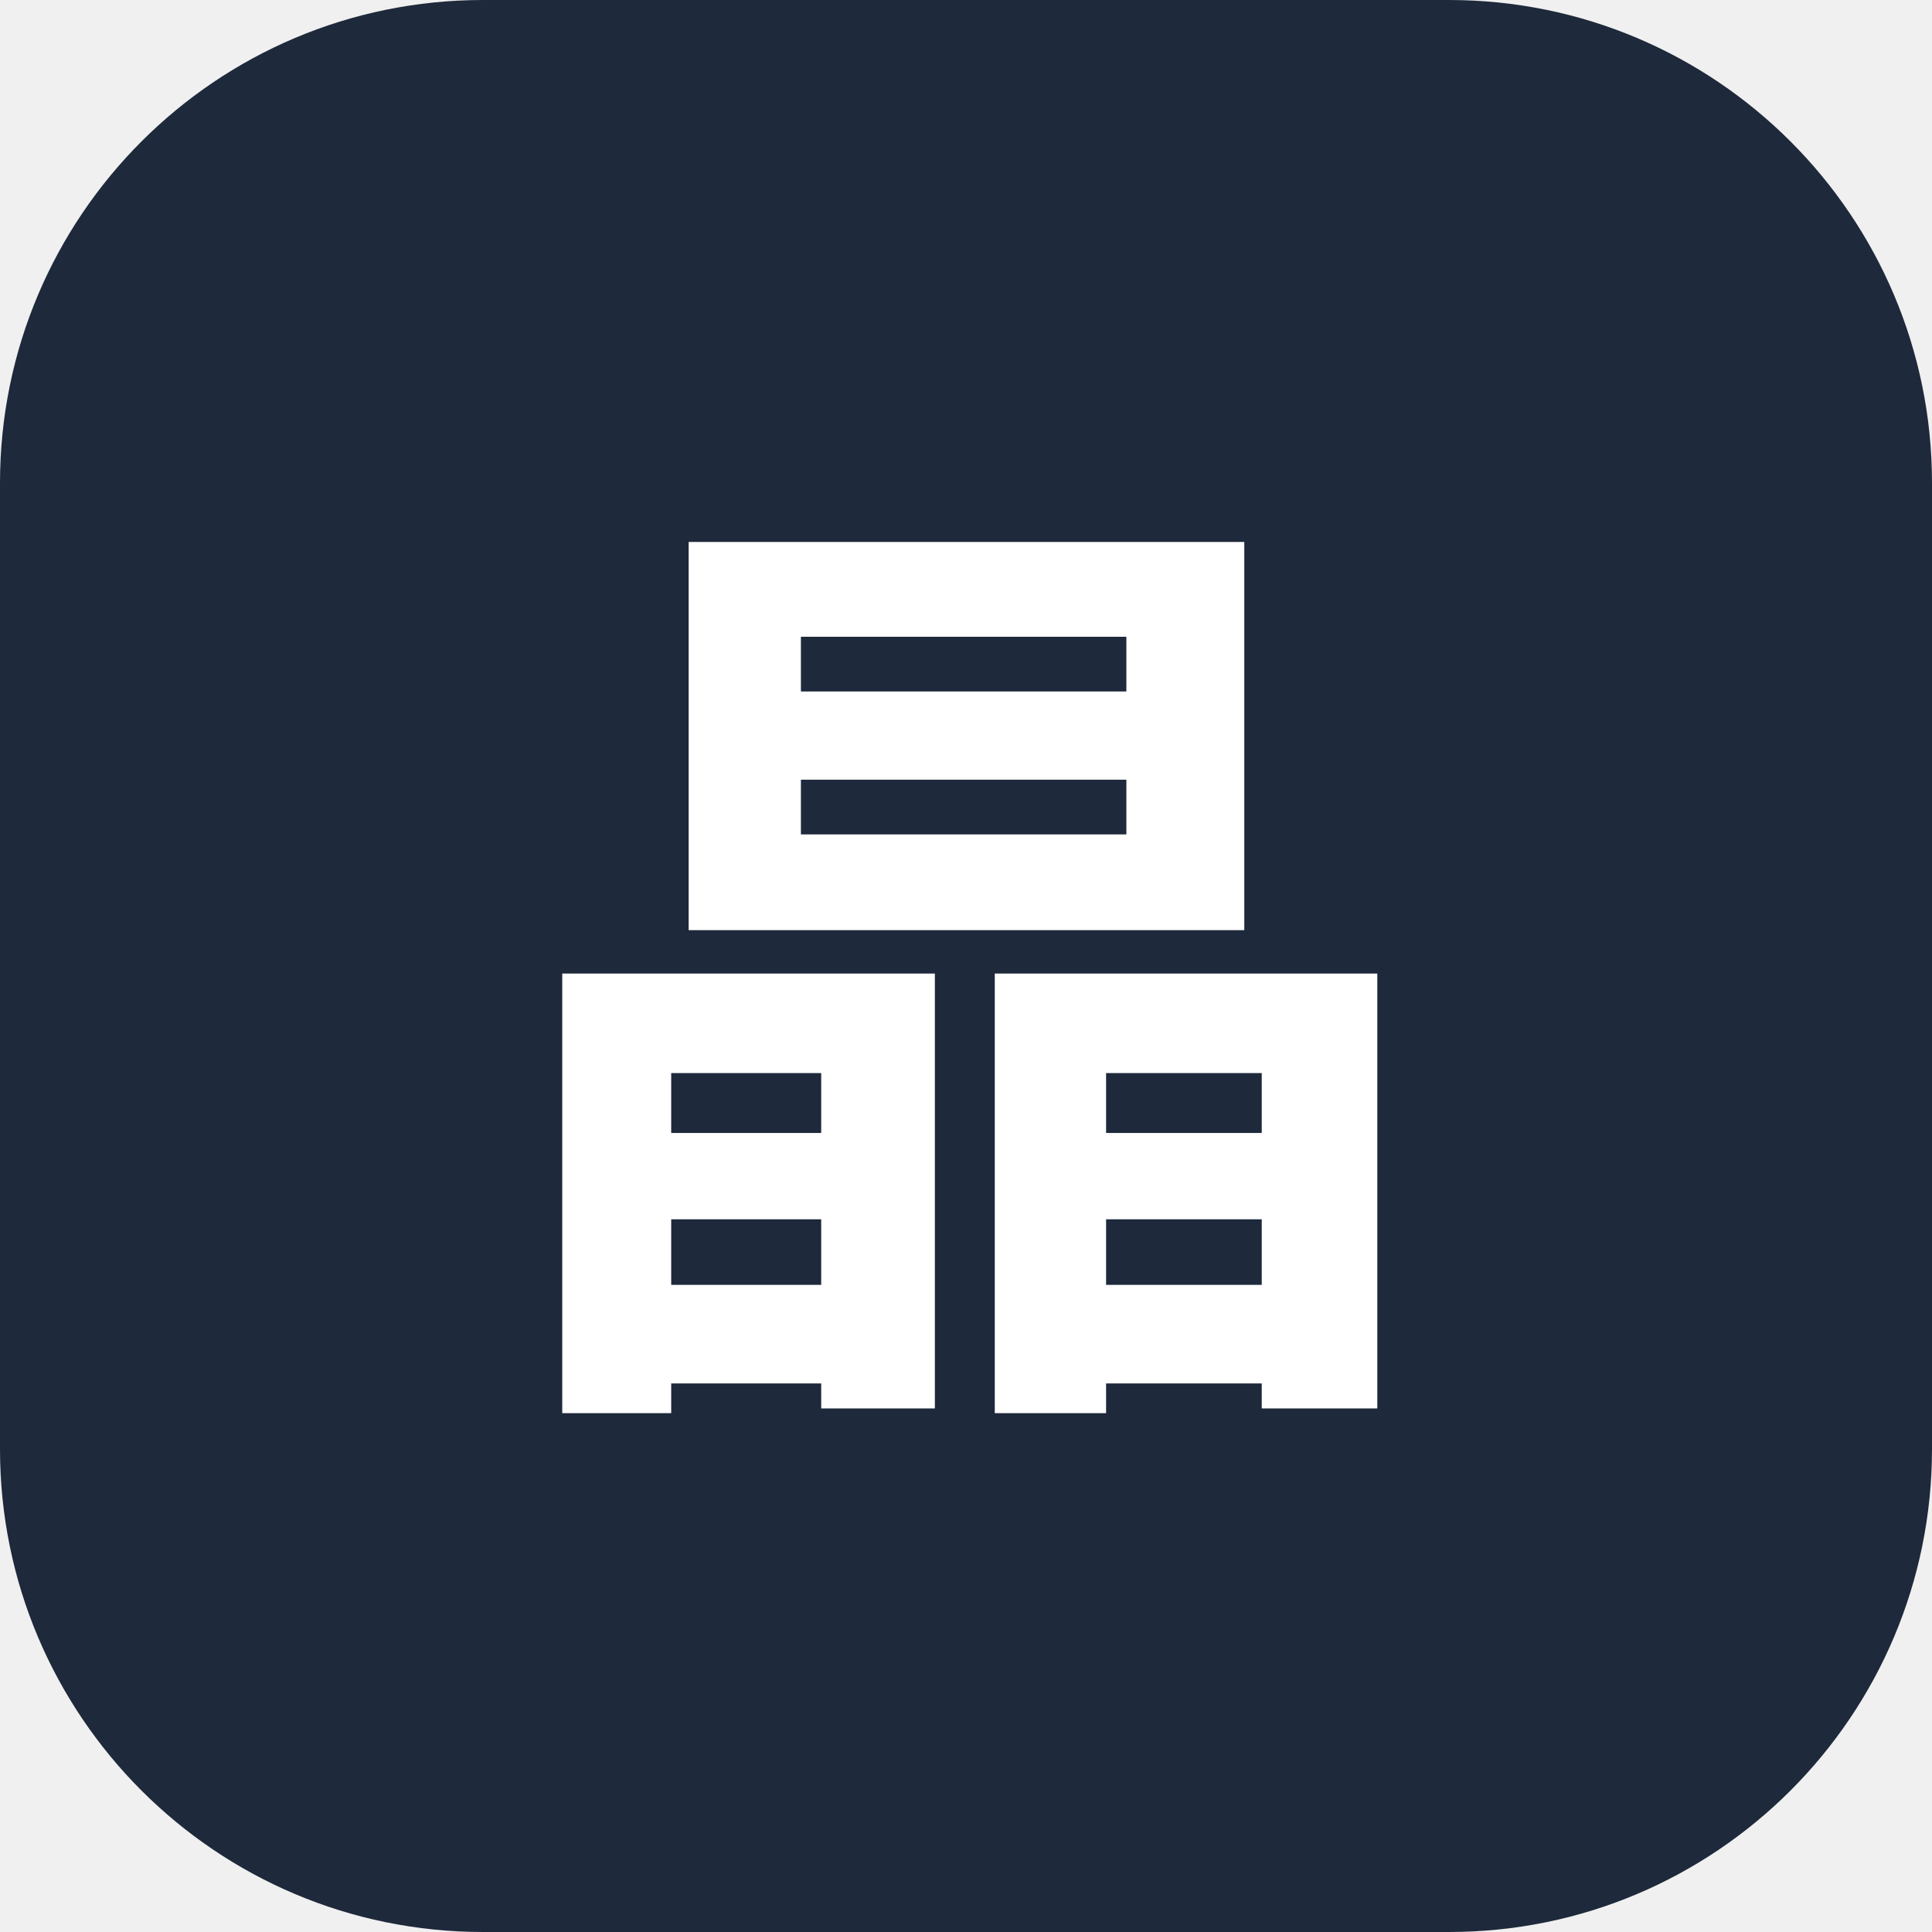
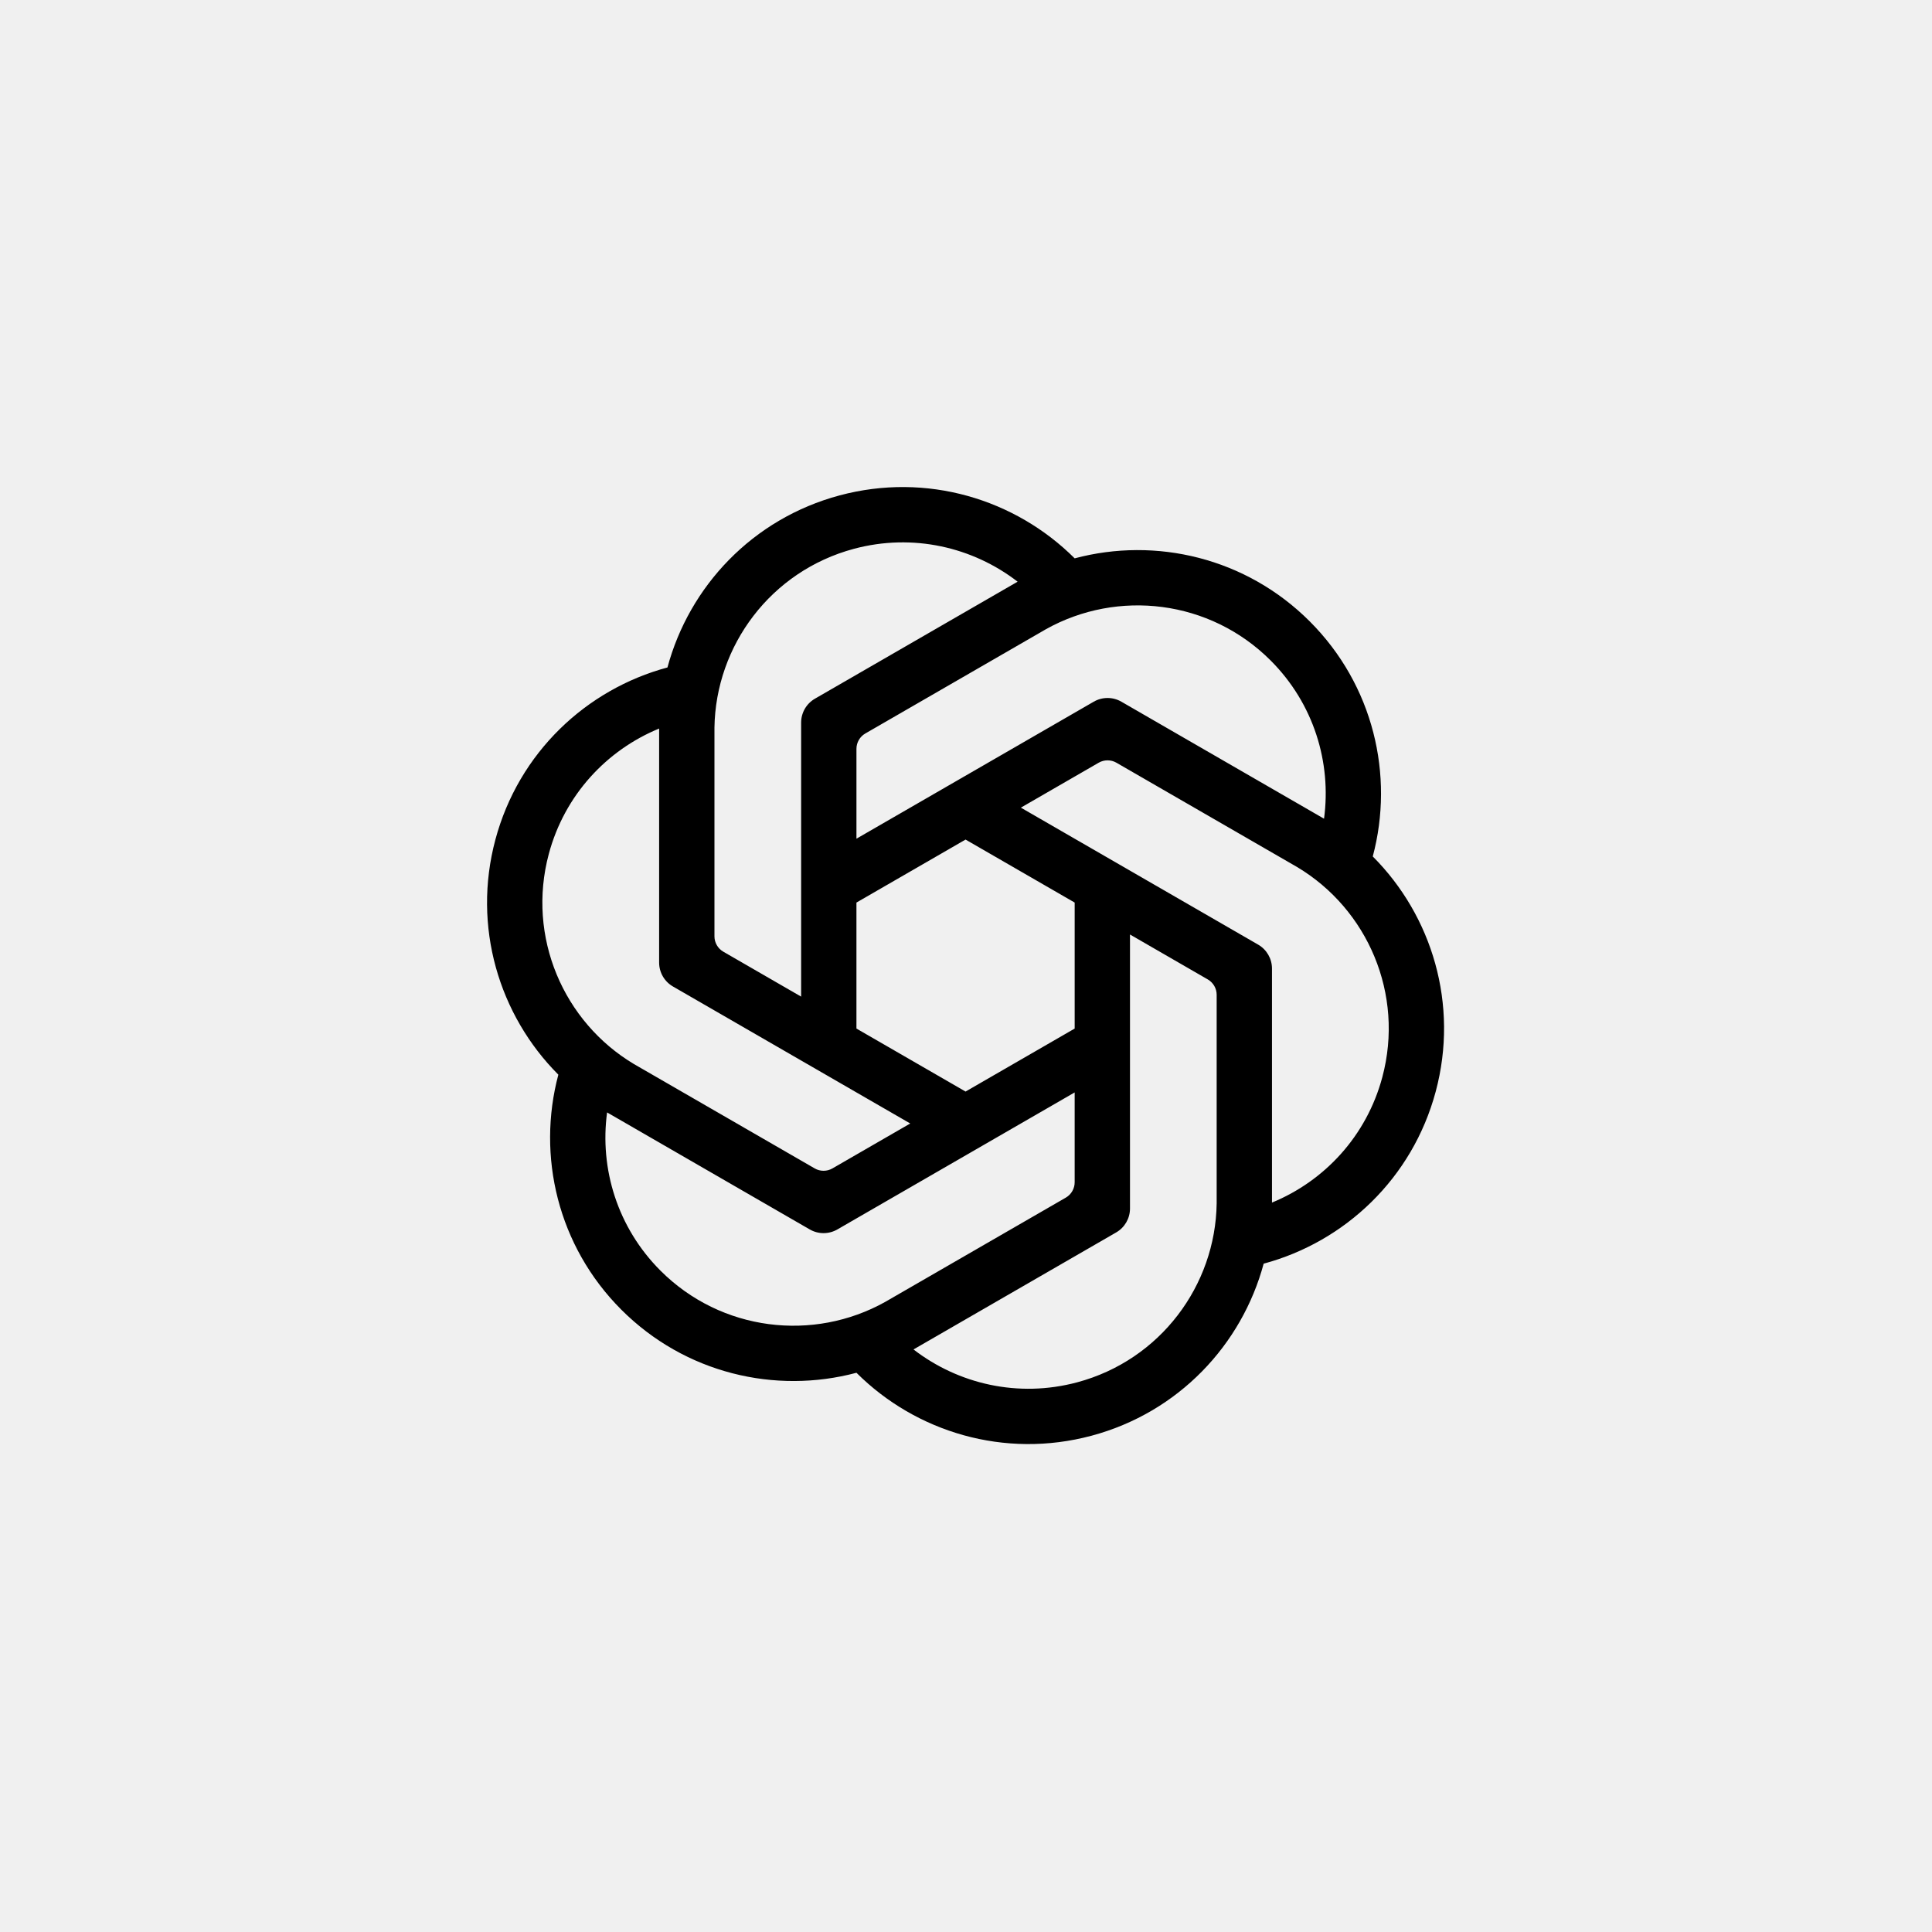
- <svg xmlns="http://www.w3.org/2000/svg" viewBox="0 0 64 64" fill="none">
-   <rect width="64" height="64" rx="16" fill="#1e293b" />
-   <text x="32" y="44" font-family="system-ui,-apple-system,sans-serif" font-size="32" font-weight="700" fill="white" text-anchor="middle">晶</text>
+ <svg xmlns="http://www.w3.org/2000/svg" width="716" height="716" viewBox="0 0 716 716" fill="none">
+   <path d="M508.749 317.399C516.777 287.314 508.991 253.884 485.389 230.282C461.788 206.681 428.36 198.895 398.273 206.923C376.231 184.928 343.39 174.956 311.148 183.596C278.906 192.234 255.45 217.292 247.36 247.361C217.291 255.451 192.233 278.91 183.595 311.149C174.957 343.391 184.927 376.232 206.924 398.274C198.896 428.359 206.683 461.789 230.284 485.391C253.885 508.992 287.313 516.779 317.401 508.75C339.442 530.745 372.286 540.717 404.525 532.079C436.767 523.441 460.223 498.384 468.313 468.315C498.383 460.224 523.44 436.766 532.078 404.526C540.716 372.285 530.747 339.443 508.749 317.402V317.399ZM470.899 244.776C486.892 260.77 493.488 282.601 490.687 303.412L415.577 260.046C412.411 258.218 408.509 258.218 405.345 260.046L317.401 310.82V277.526C317.401 275.191 318.652 273.005 320.676 271.837L387.644 233.174C414.178 218.353 448.346 222.223 470.901 244.776H470.899ZM357.837 311.144L398.275 334.491V381.185L357.837 404.532L317.398 381.185V334.491L357.837 311.144ZM264.776 269.693C265.207 239.305 285.644 211.649 316.453 203.393C338.3 197.54 360.505 202.744 377.127 215.573L302.014 258.937C298.848 260.764 296.898 264.144 296.898 267.798V369.346L268.065 352.699C266.043 351.531 264.776 349.353 264.776 347.017V269.691V269.693ZM203.391 316.454C209.244 294.608 224.854 277.978 244.276 269.999V356.73C244.276 360.384 246.226 363.763 249.392 365.591L337.337 416.365L308.503 433.013C306.481 434.181 303.961 434.188 301.939 433.02L234.971 394.357C208.868 378.789 195.138 347.261 203.391 316.454ZM244.775 470.9C228.781 454.906 222.186 433.075 224.986 412.264L300.096 455.63C303.263 457.457 307.164 457.457 310.328 455.63L398.273 404.856V438.149C398.273 440.485 397.022 442.671 394.997 443.839L328.029 482.502C301.495 497.322 267.327 493.452 244.772 470.9H244.775ZM450.897 445.982C450.466 476.371 430.029 504.027 399.22 512.283C377.373 518.136 355.168 512.932 338.547 500.102L413.659 456.738C416.826 454.911 418.775 451.532 418.775 447.877V346.329L447.609 362.977C449.631 364.145 450.897 366.323 450.897 368.659V445.985V445.982ZM512.282 399.221C506.429 421.068 490.819 437.697 471.397 445.676V358.946C471.397 355.292 469.448 351.912 466.281 350.085L378.336 299.311L407.17 282.663C409.192 281.495 411.712 281.487 413.734 282.655L480.702 321.318C506.805 336.887 520.536 368.415 512.282 399.221Z" fill="black" />
</svg>
